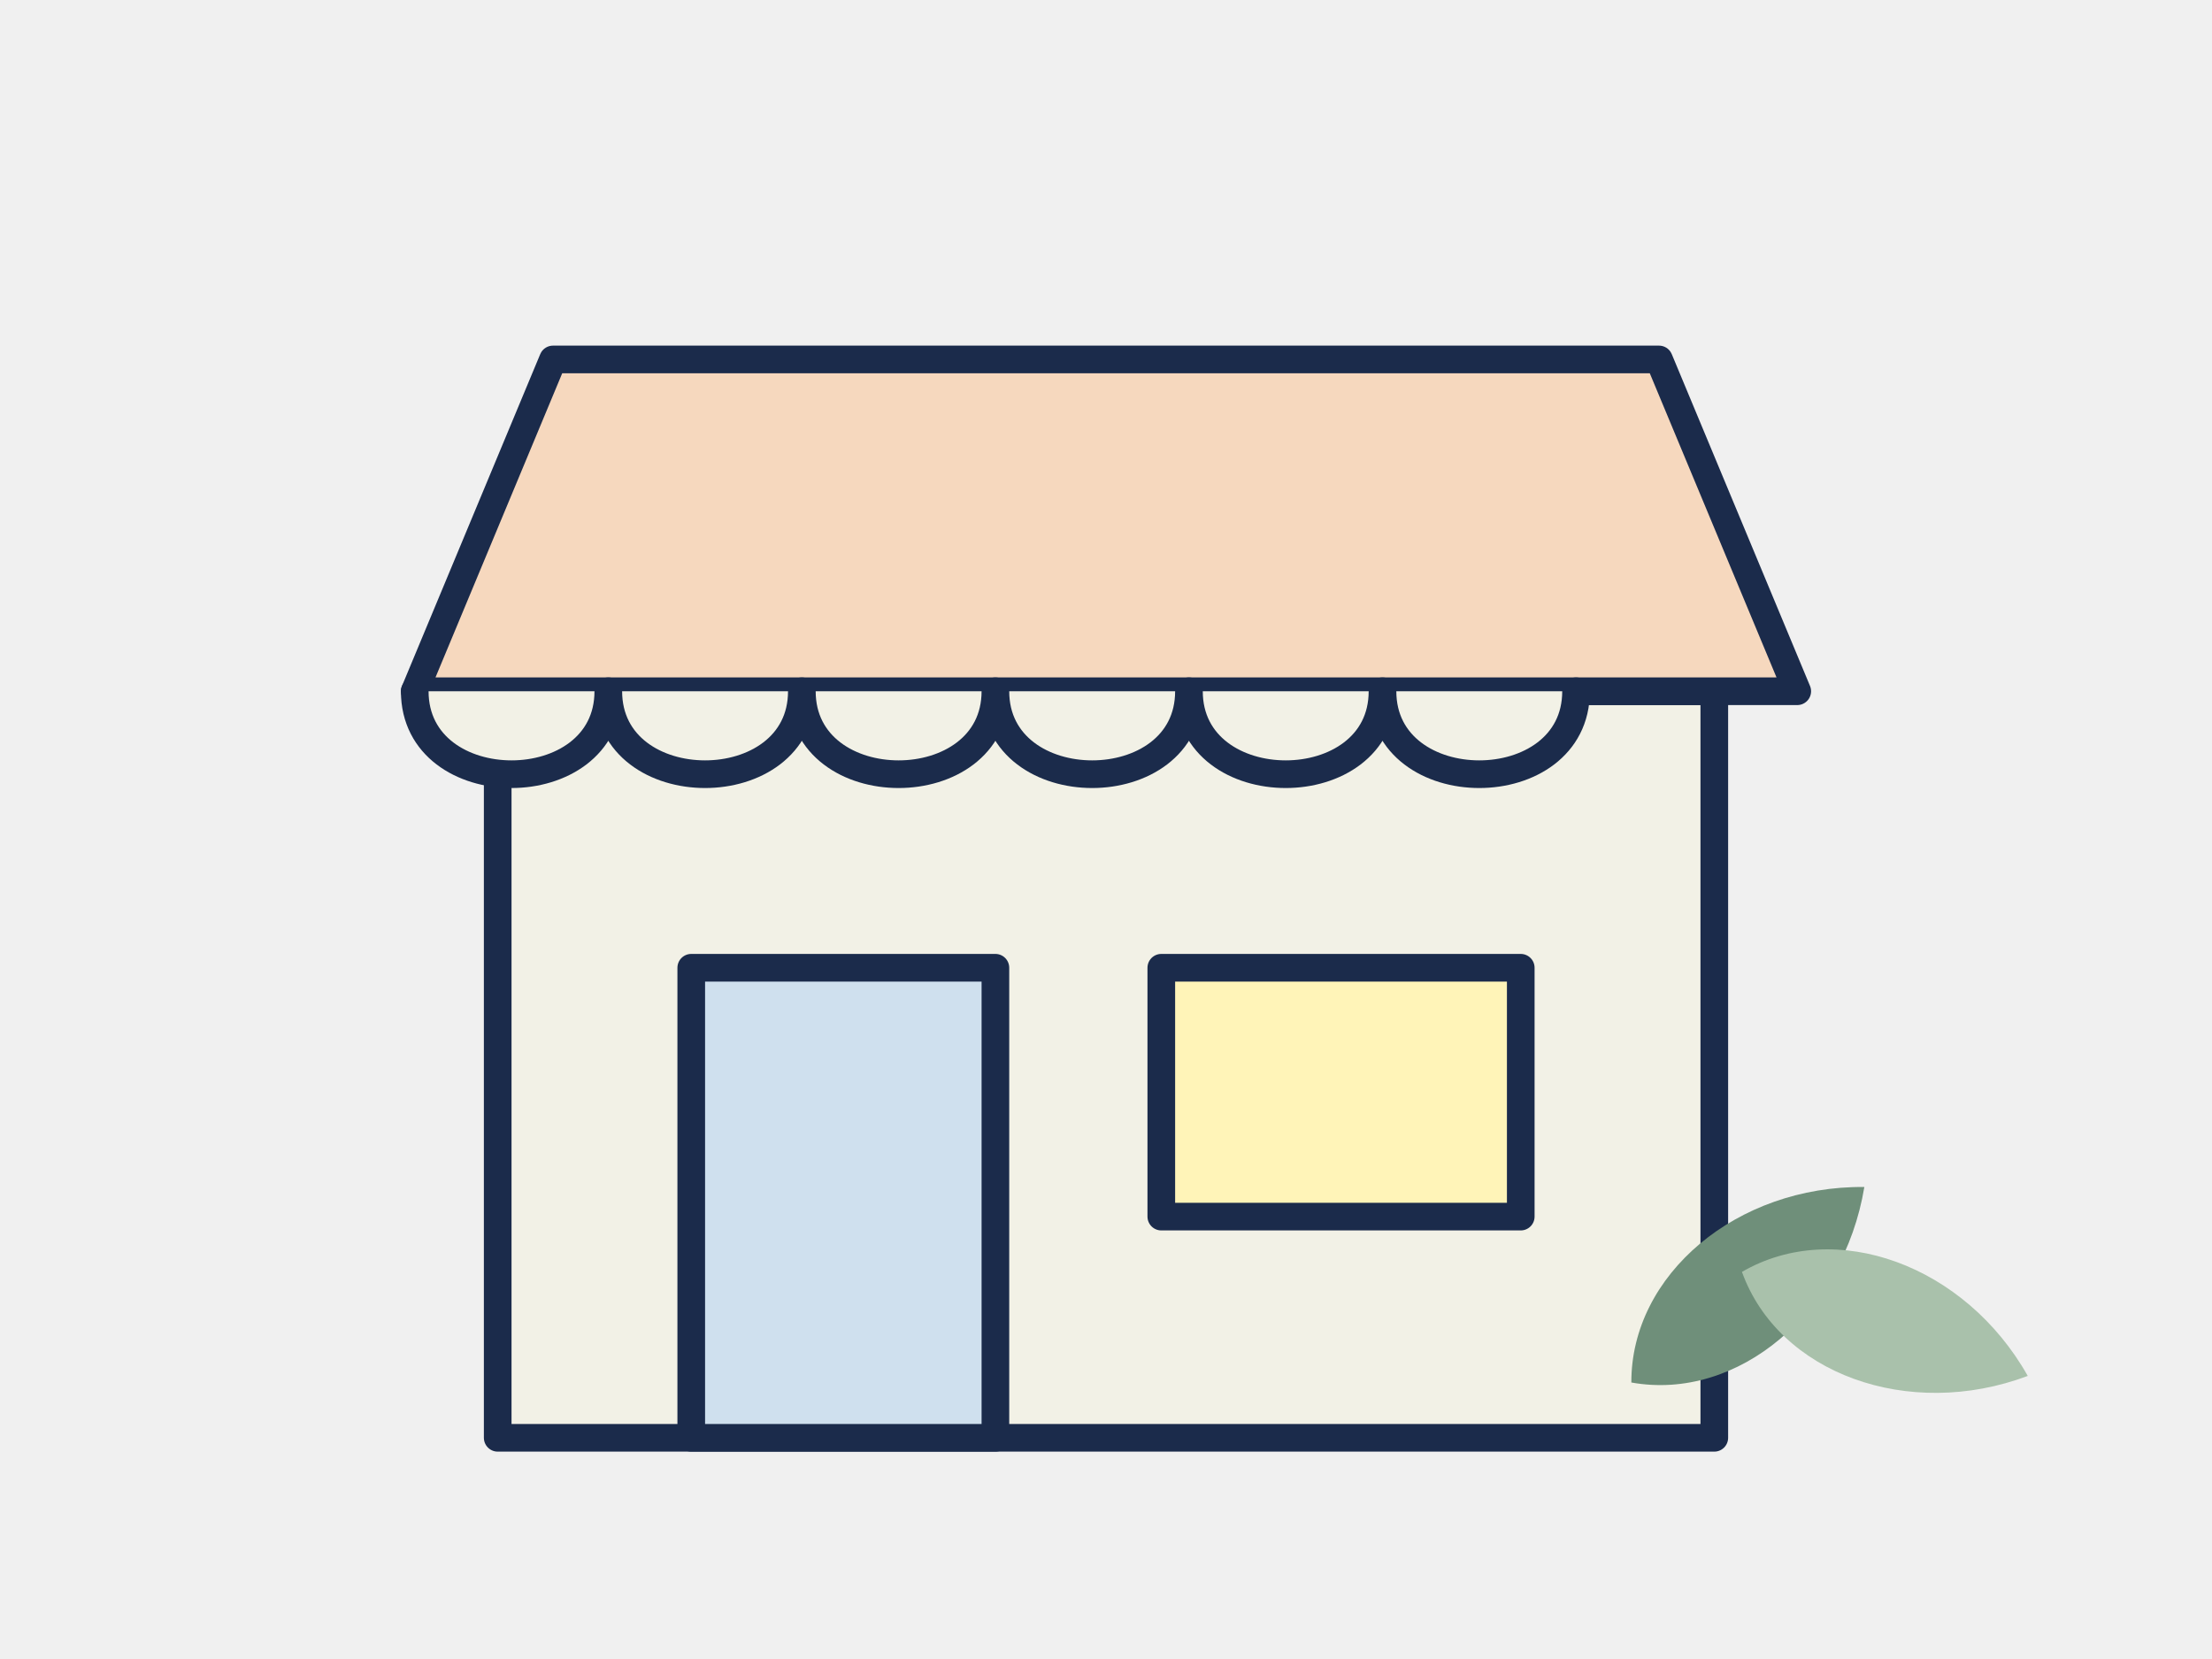
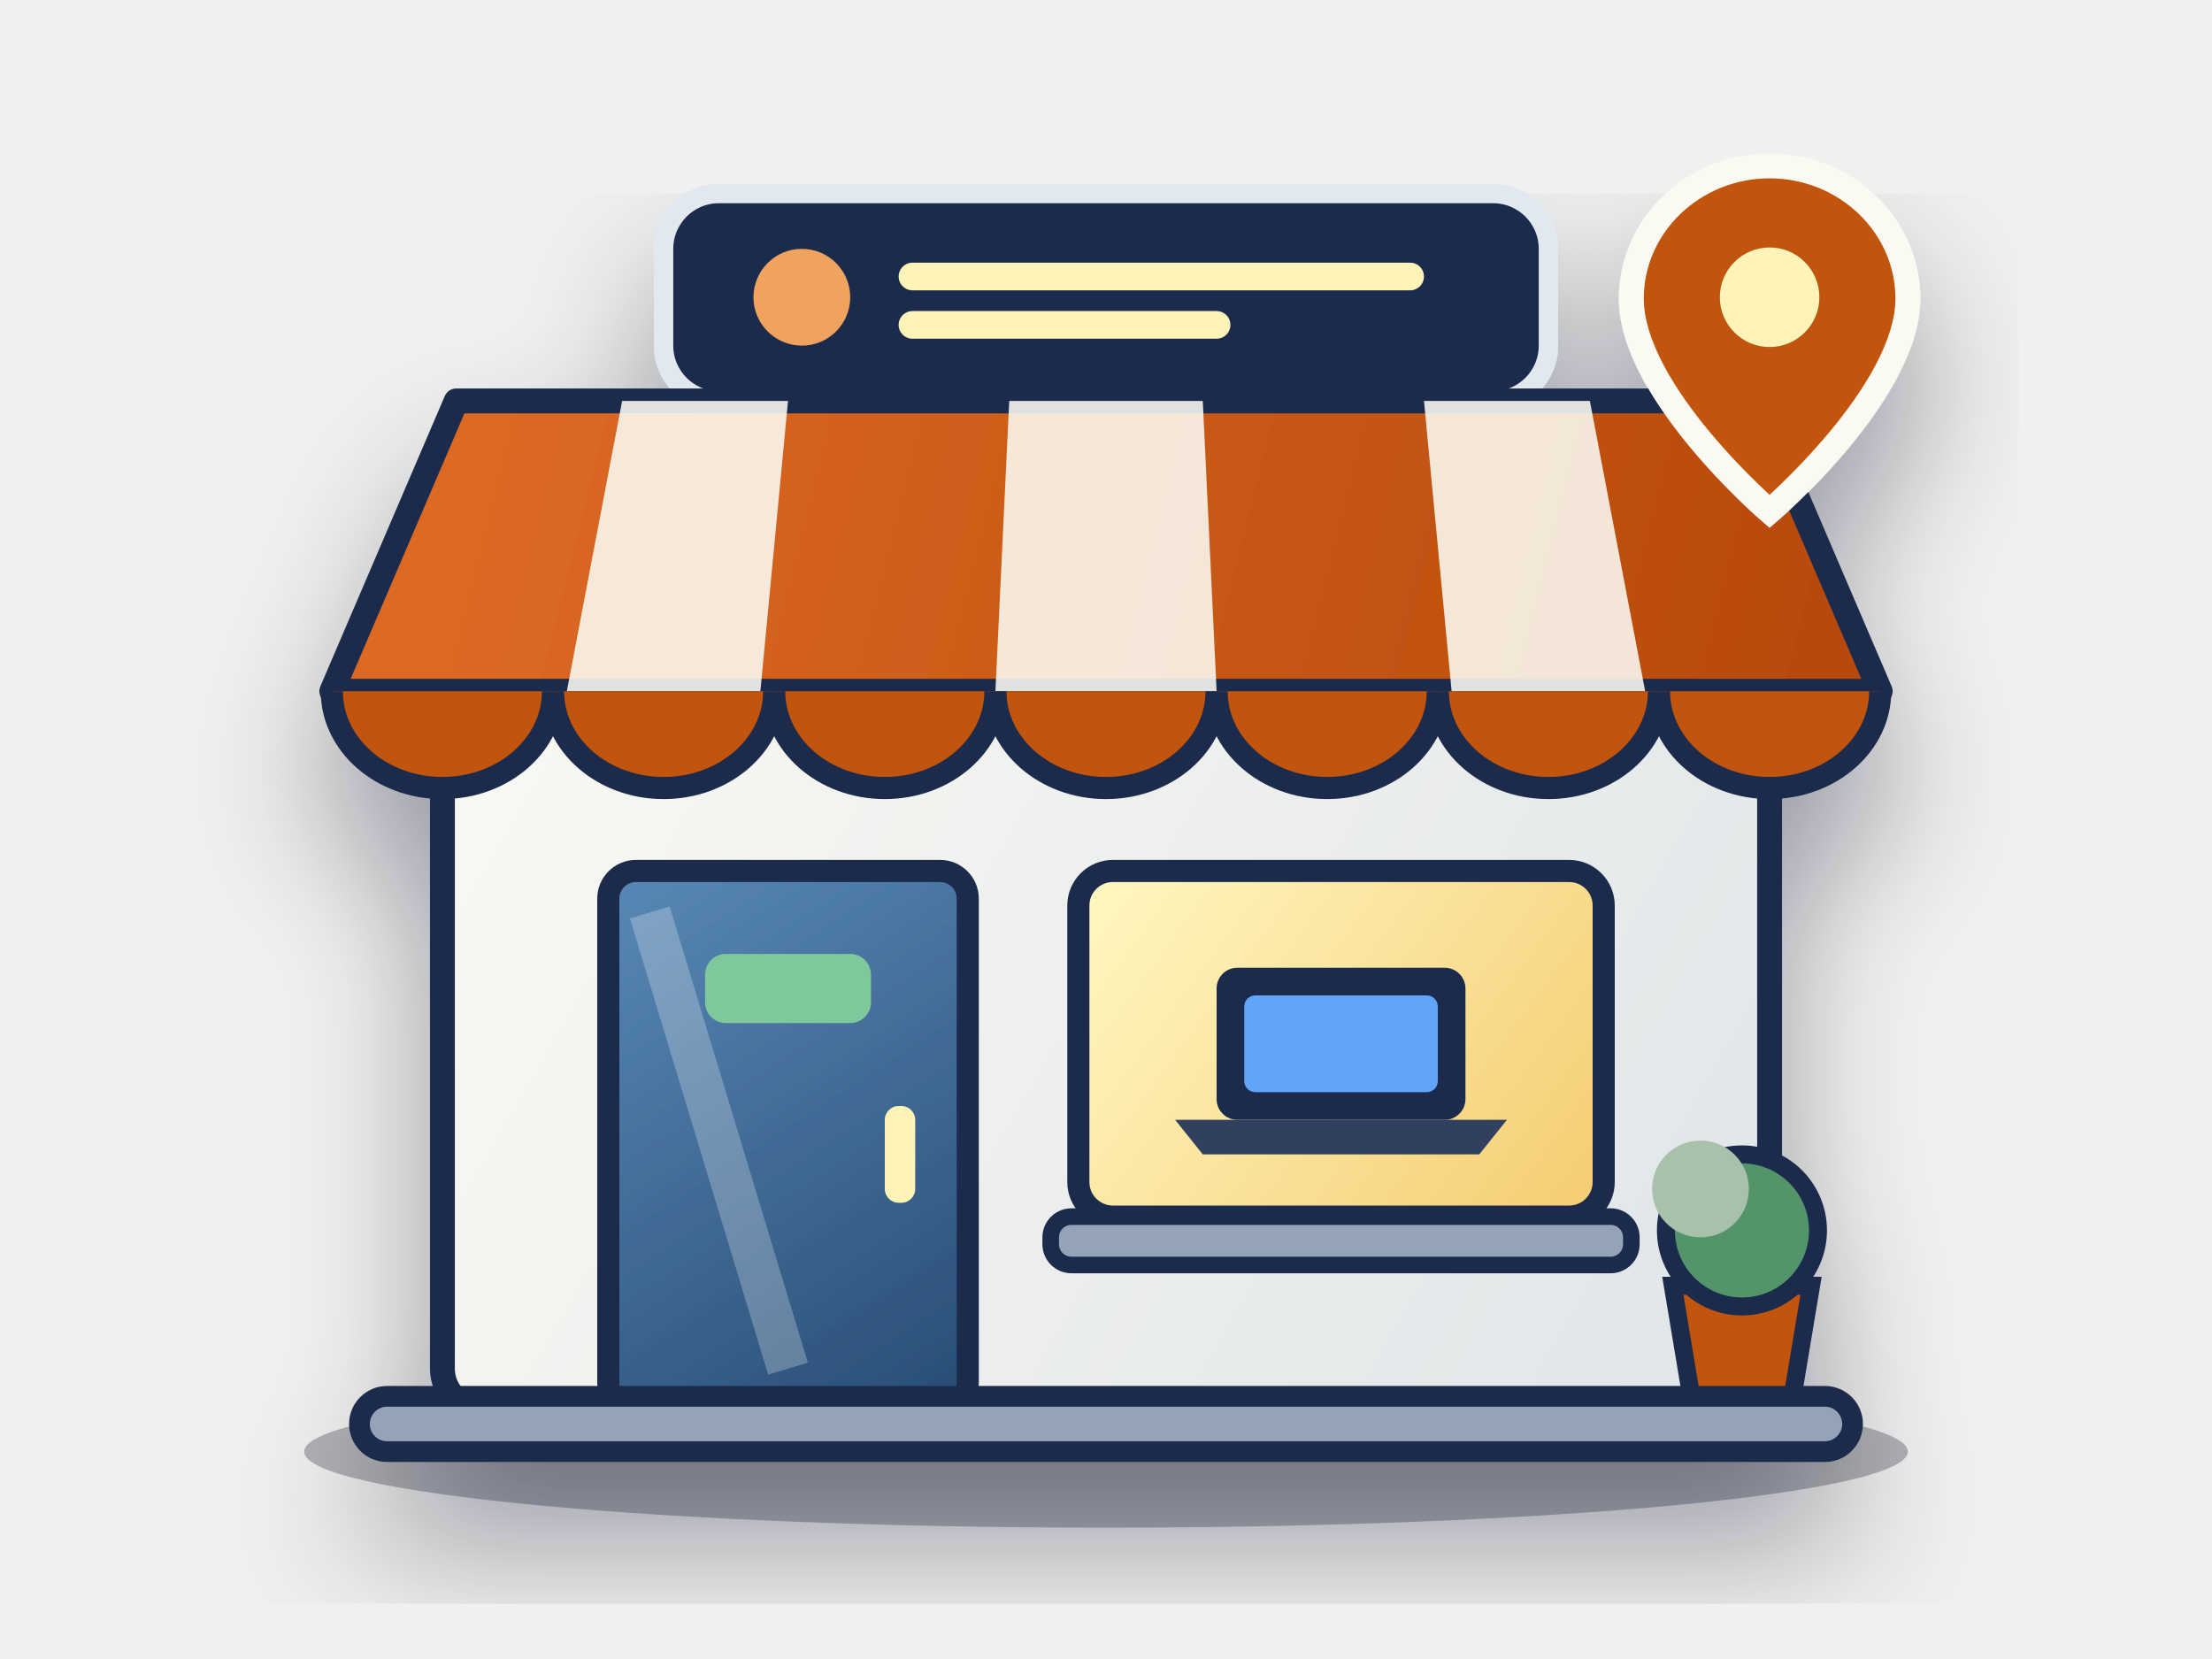
- <svg xmlns="http://www.w3.org/2000/svg" viewBox="0 0 160 120" fill="none" stroke="#1b2b4b" stroke-width="2" stroke-linecap="round" stroke-linejoin="round">
+ <svg xmlns="http://www.w3.org/2000/svg" viewBox="0 0 160 120" fill="none">
  <defs>
-     <path id="lf" d="M0 0C5-6 15-6 22 0 15 6 5 6 0 0Z" />
+     <linearGradient id="st-wall" x1="30" y1="46" x2="130" y2="104" gradientUnits="userSpaceOnUse">
+       <stop offset="0" stop-color="#fafaf3" />
+       <stop offset="1" stop-color="#dfe4e8" />
+     </linearGradient>
+     <linearGradient id="st-roof" x1="24" y1="26" x2="136" y2="54" gradientUnits="userSpaceOnUse">
+       <stop offset="0" stop-color="#e06d25" />
+       <stop offset="1" stop-color="#b54809" />
+     </linearGradient>
+     <linearGradient id="st-win" x1="80" y1="62" x2="118" y2="90" gradientUnits="userSpaceOnUse">
+       <stop offset="0" stop-color="#fff7c2" />
+       <stop offset="1" stop-color="#f4c96b" />
+     </linearGradient>
+     <linearGradient id="st-door" x1="44" y1="62" x2="70" y2="102" gradientUnits="userSpaceOnUse">
+       <stop offset="0" stop-color="#5a8ab8" />
+       <stop offset="1" stop-color="#284c73" />
+     </linearGradient>
+     <filter id="st-sh" x="14" y="8" width="132" height="108" filterUnits="userSpaceOnUse">
+       <feDropShadow dx="0" dy="6" stdDeviation="5" flood-color="#0a1224" flood-opacity="0.35" />
+     </filter>
  </defs>
-   <path d="M36 50h88v54H36Z" fill="#f2f1e6" />
-   <path d="M30 50l10-24h80l10 24Z" fill="#f6d8be" />
-   <path d="M30 50c0 8 14 8 14 0 0 8 14 8 14 0 0 8 14 8 14 0 0 8 14 8 14 0 0 8 14 8 14 0 0 8 14 8 14 0" fill="#f2f1e6" />
-   <rect x="50" y="70" width="22" height="34" fill="#cfe0ee" />
-   <rect x="84" y="70" width="26" height="18" fill="#fff4b8" />
-   <use href="#lf" transform="translate(118 100) rotate(-40)" fill="#6f8f7a" stroke="none" />
-   <use href="#lf" transform="translate(126 92) rotate(20)" fill="#a9c1ab" stroke="none" />
+   <ellipse cx="80" cy="105" rx="58" ry="5.5" fill="#0a1224" opacity="0.28" />
+   <g filter="url(#st-sh)">
+     <rect x="48" y="14" width="64" height="15" rx="4" fill="#1b2b4b" stroke="#e2e8f0" stroke-width="1.4" />
+     <circle cx="58" cy="21.5" r="3.5" fill="#f0a35e" />
+     <path d="M66 20h36M66 23.5h22" stroke="#fff4b8" stroke-width="2" stroke-linecap="round" />
+     <rect x="32" y="48" width="96" height="54" rx="3" fill="url(#st-wall)" stroke="#1b2b4b" stroke-width="1.8" />
+     <path d="M24 50l9-21h94l9 21H24Z" fill="url(#st-roof)" stroke="#1b2b4b" stroke-width="1.8" stroke-linejoin="round" />
+     <path d="M45 29l-4 21h14l2-21H45ZM73 29l-1 21h16l-1-21H73ZM103 29l2 21h14l-4-21h-12Z" fill="#fafaf3" opacity="0.88" />
+     <path d="M24 50a8 7 0 0 0 16 0 8 7 0 0 0 16 0 8 7 0 0 0 16 0 8 7 0 0 0 16 0 8 7 0 0 0 16 0 8 7 0 0 0 16 0 8 7 0 0 0 16 0" fill="#c2540f" stroke="#1b2b4b" stroke-width="1.6" />
+     <rect x="44" y="63" width="26" height="39" rx="2" fill="url(#st-door)" stroke="#1b2b4b" stroke-width="1.6" />
+     <path d="M47 66l10 33" stroke="#ffffff" stroke-opacity="0.25" stroke-width="3" />
+     <rect x="64" y="80" width="2.2" height="7" rx="1" fill="#fff4b8" />
+     <rect x="51" y="69" width="12" height="5" rx="1.5" fill="#7ec89b" />
+     <rect x="78" y="63" width="38" height="25" rx="2.5" fill="url(#st-win)" stroke="#1b2b4b" stroke-width="1.6" />
+     <rect x="88" y="70" width="18" height="11" rx="1.5" fill="#1b2b4b" />
+     <rect x="90" y="72" width="14" height="7" rx="0.8" fill="#60a5fa" />
+     <path d="M85 81h24l-2 2.5H87L85 81Z" fill="#33415f" />
+     <rect x="76" y="88" width="42" height="3.5" rx="1.5" fill="#94a3b8" stroke="#1b2b4b" stroke-width="1.2" />
+     <path d="M121 93h10l-1.5 9h-7L121 93Z" fill="#c2540f" stroke="#1b2b4b" stroke-width="1.3" />
+     <circle cx="126" cy="89" r="5.5" fill="#52946b" stroke="#1b2b4b" stroke-width="1.3" />
+     <circle cx="123" cy="86" r="3.5" fill="#a9c1ab" />
+     <rect x="26" y="101" width="108" height="4" rx="2" fill="#94a3b8" stroke="#1b2b4b" stroke-width="1.5" />
+     <path d="M128 12c-5.5 0-10 4.3-10 9.6 0 6.8 10 15.4 10 15.4s10-8.6 10-15.4c0-5.3-4.5-9.6-10-9.6Z" fill="#c2540f" stroke="#fafaf3" stroke-width="1.8" />
+     <circle cx="128" cy="21.5" r="3.6" fill="#fff4b8" />
+   </g>
</svg>
